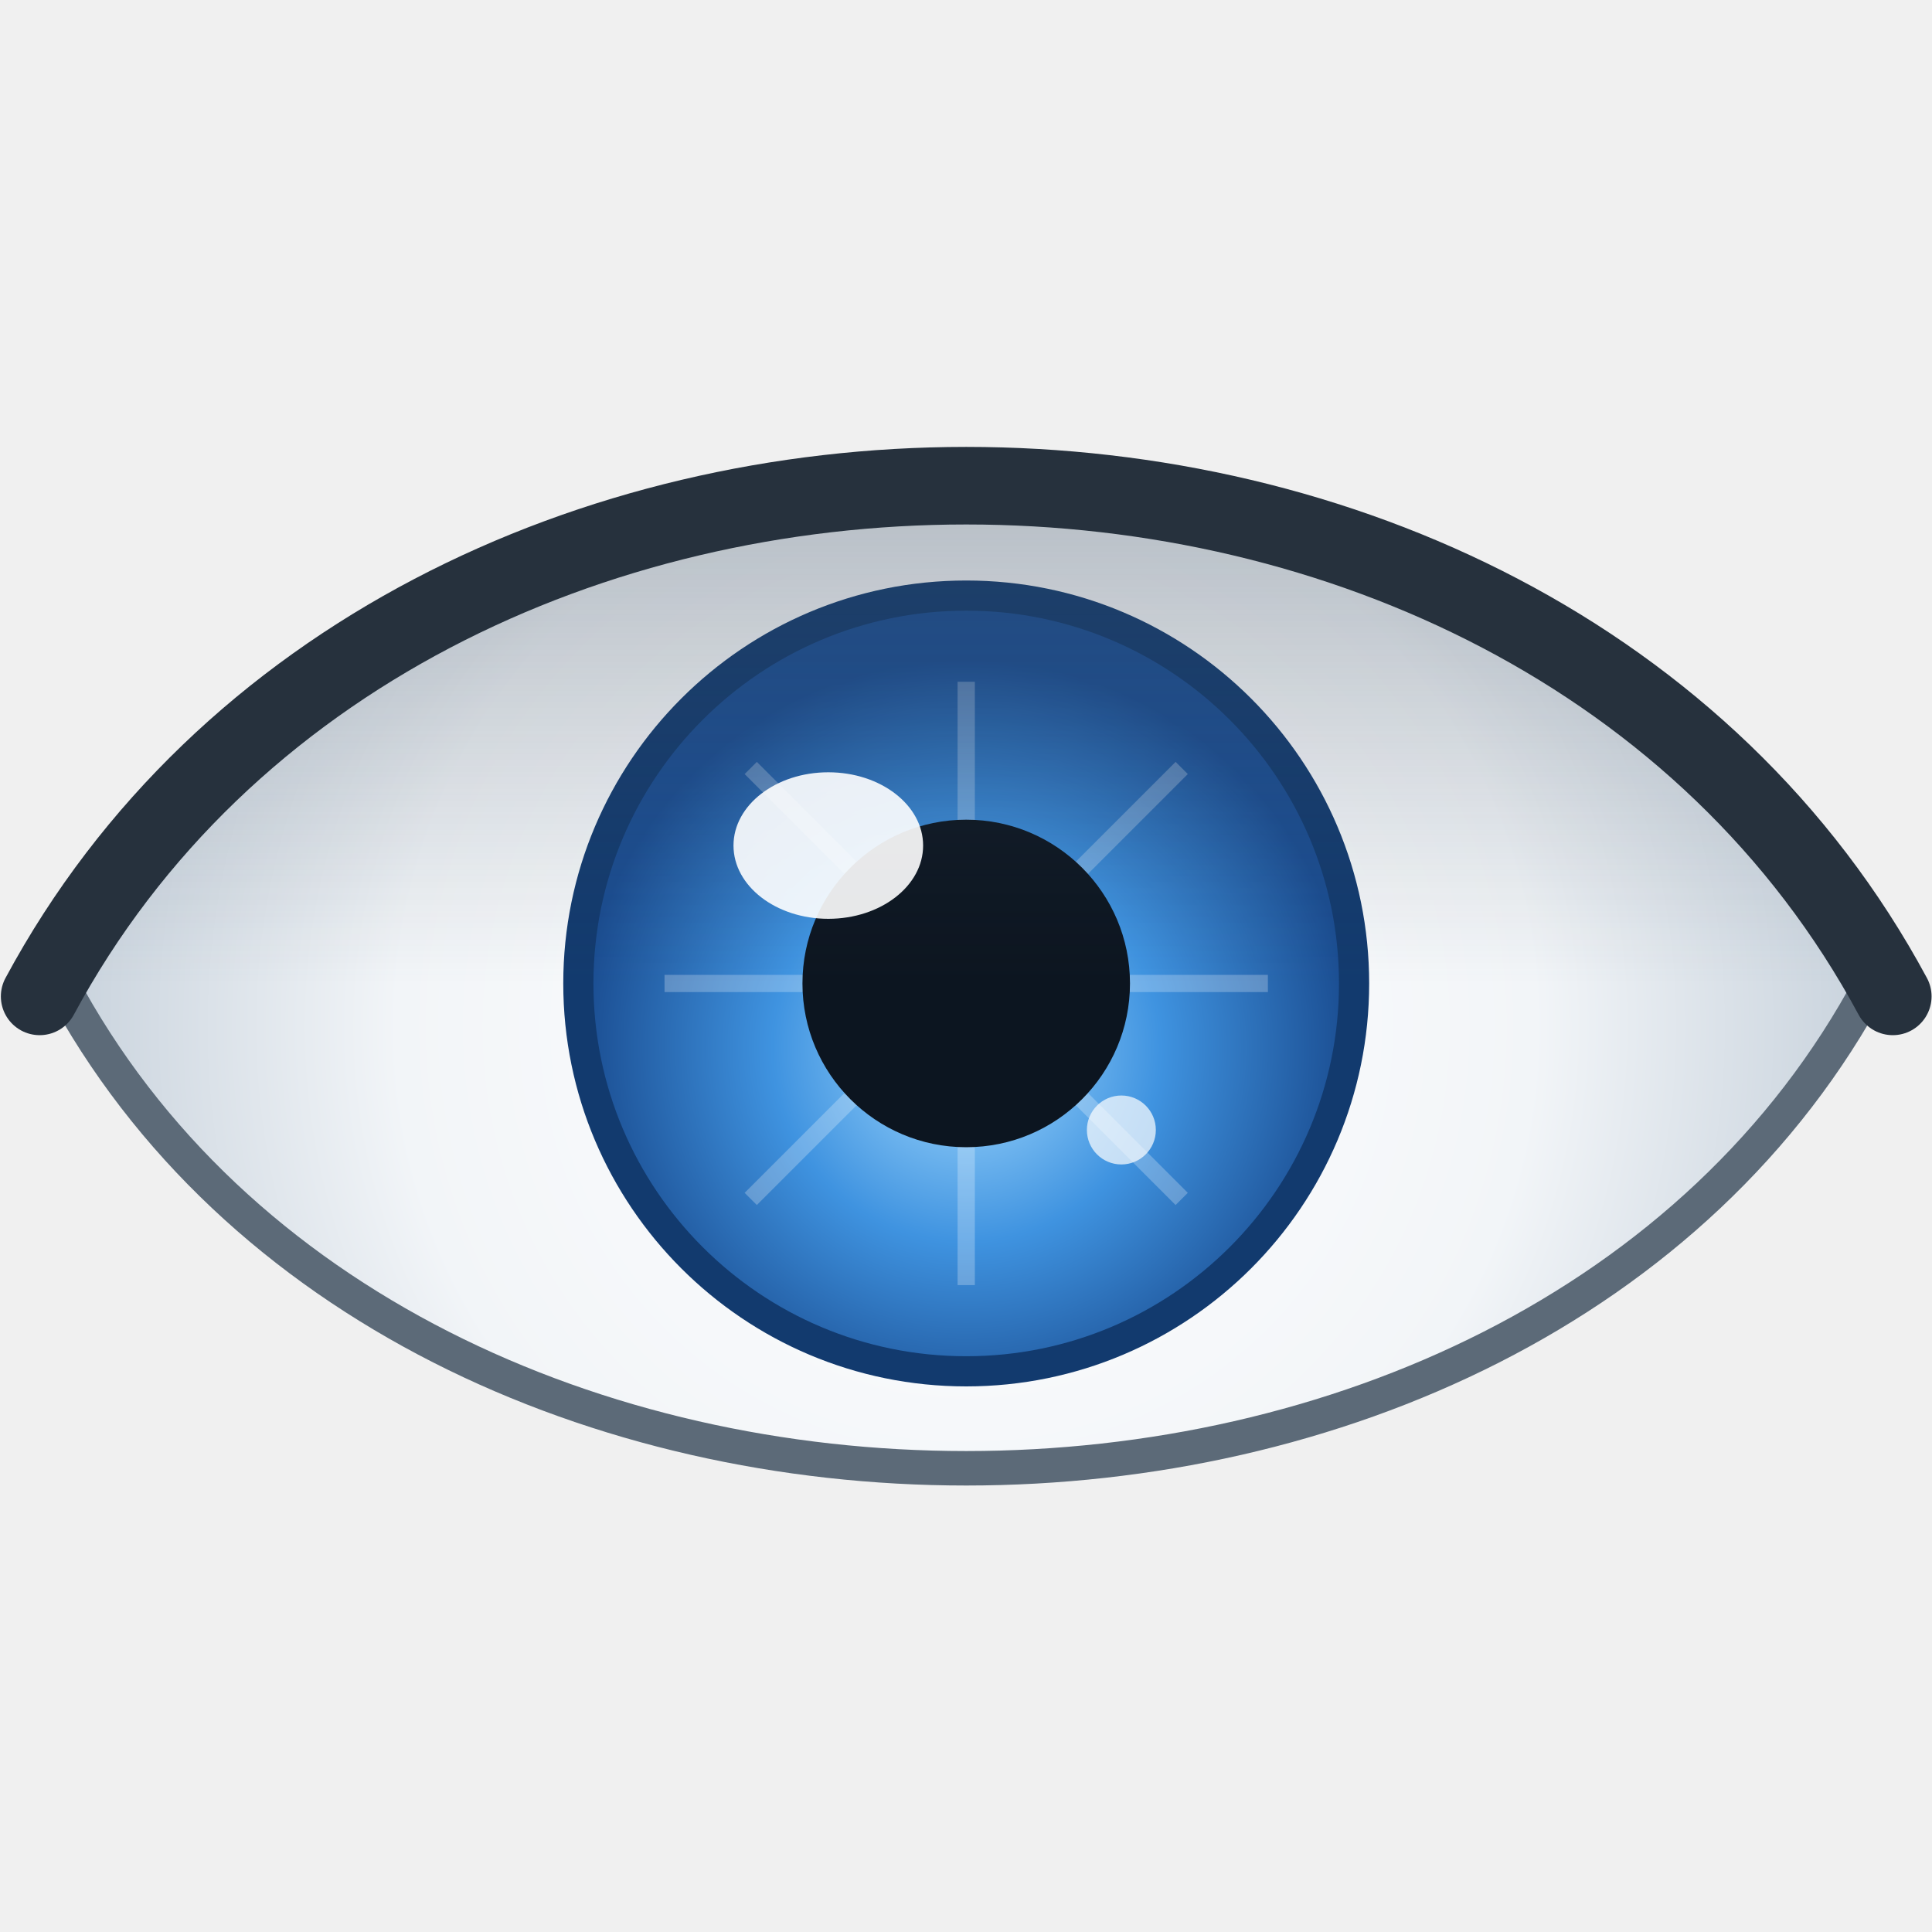
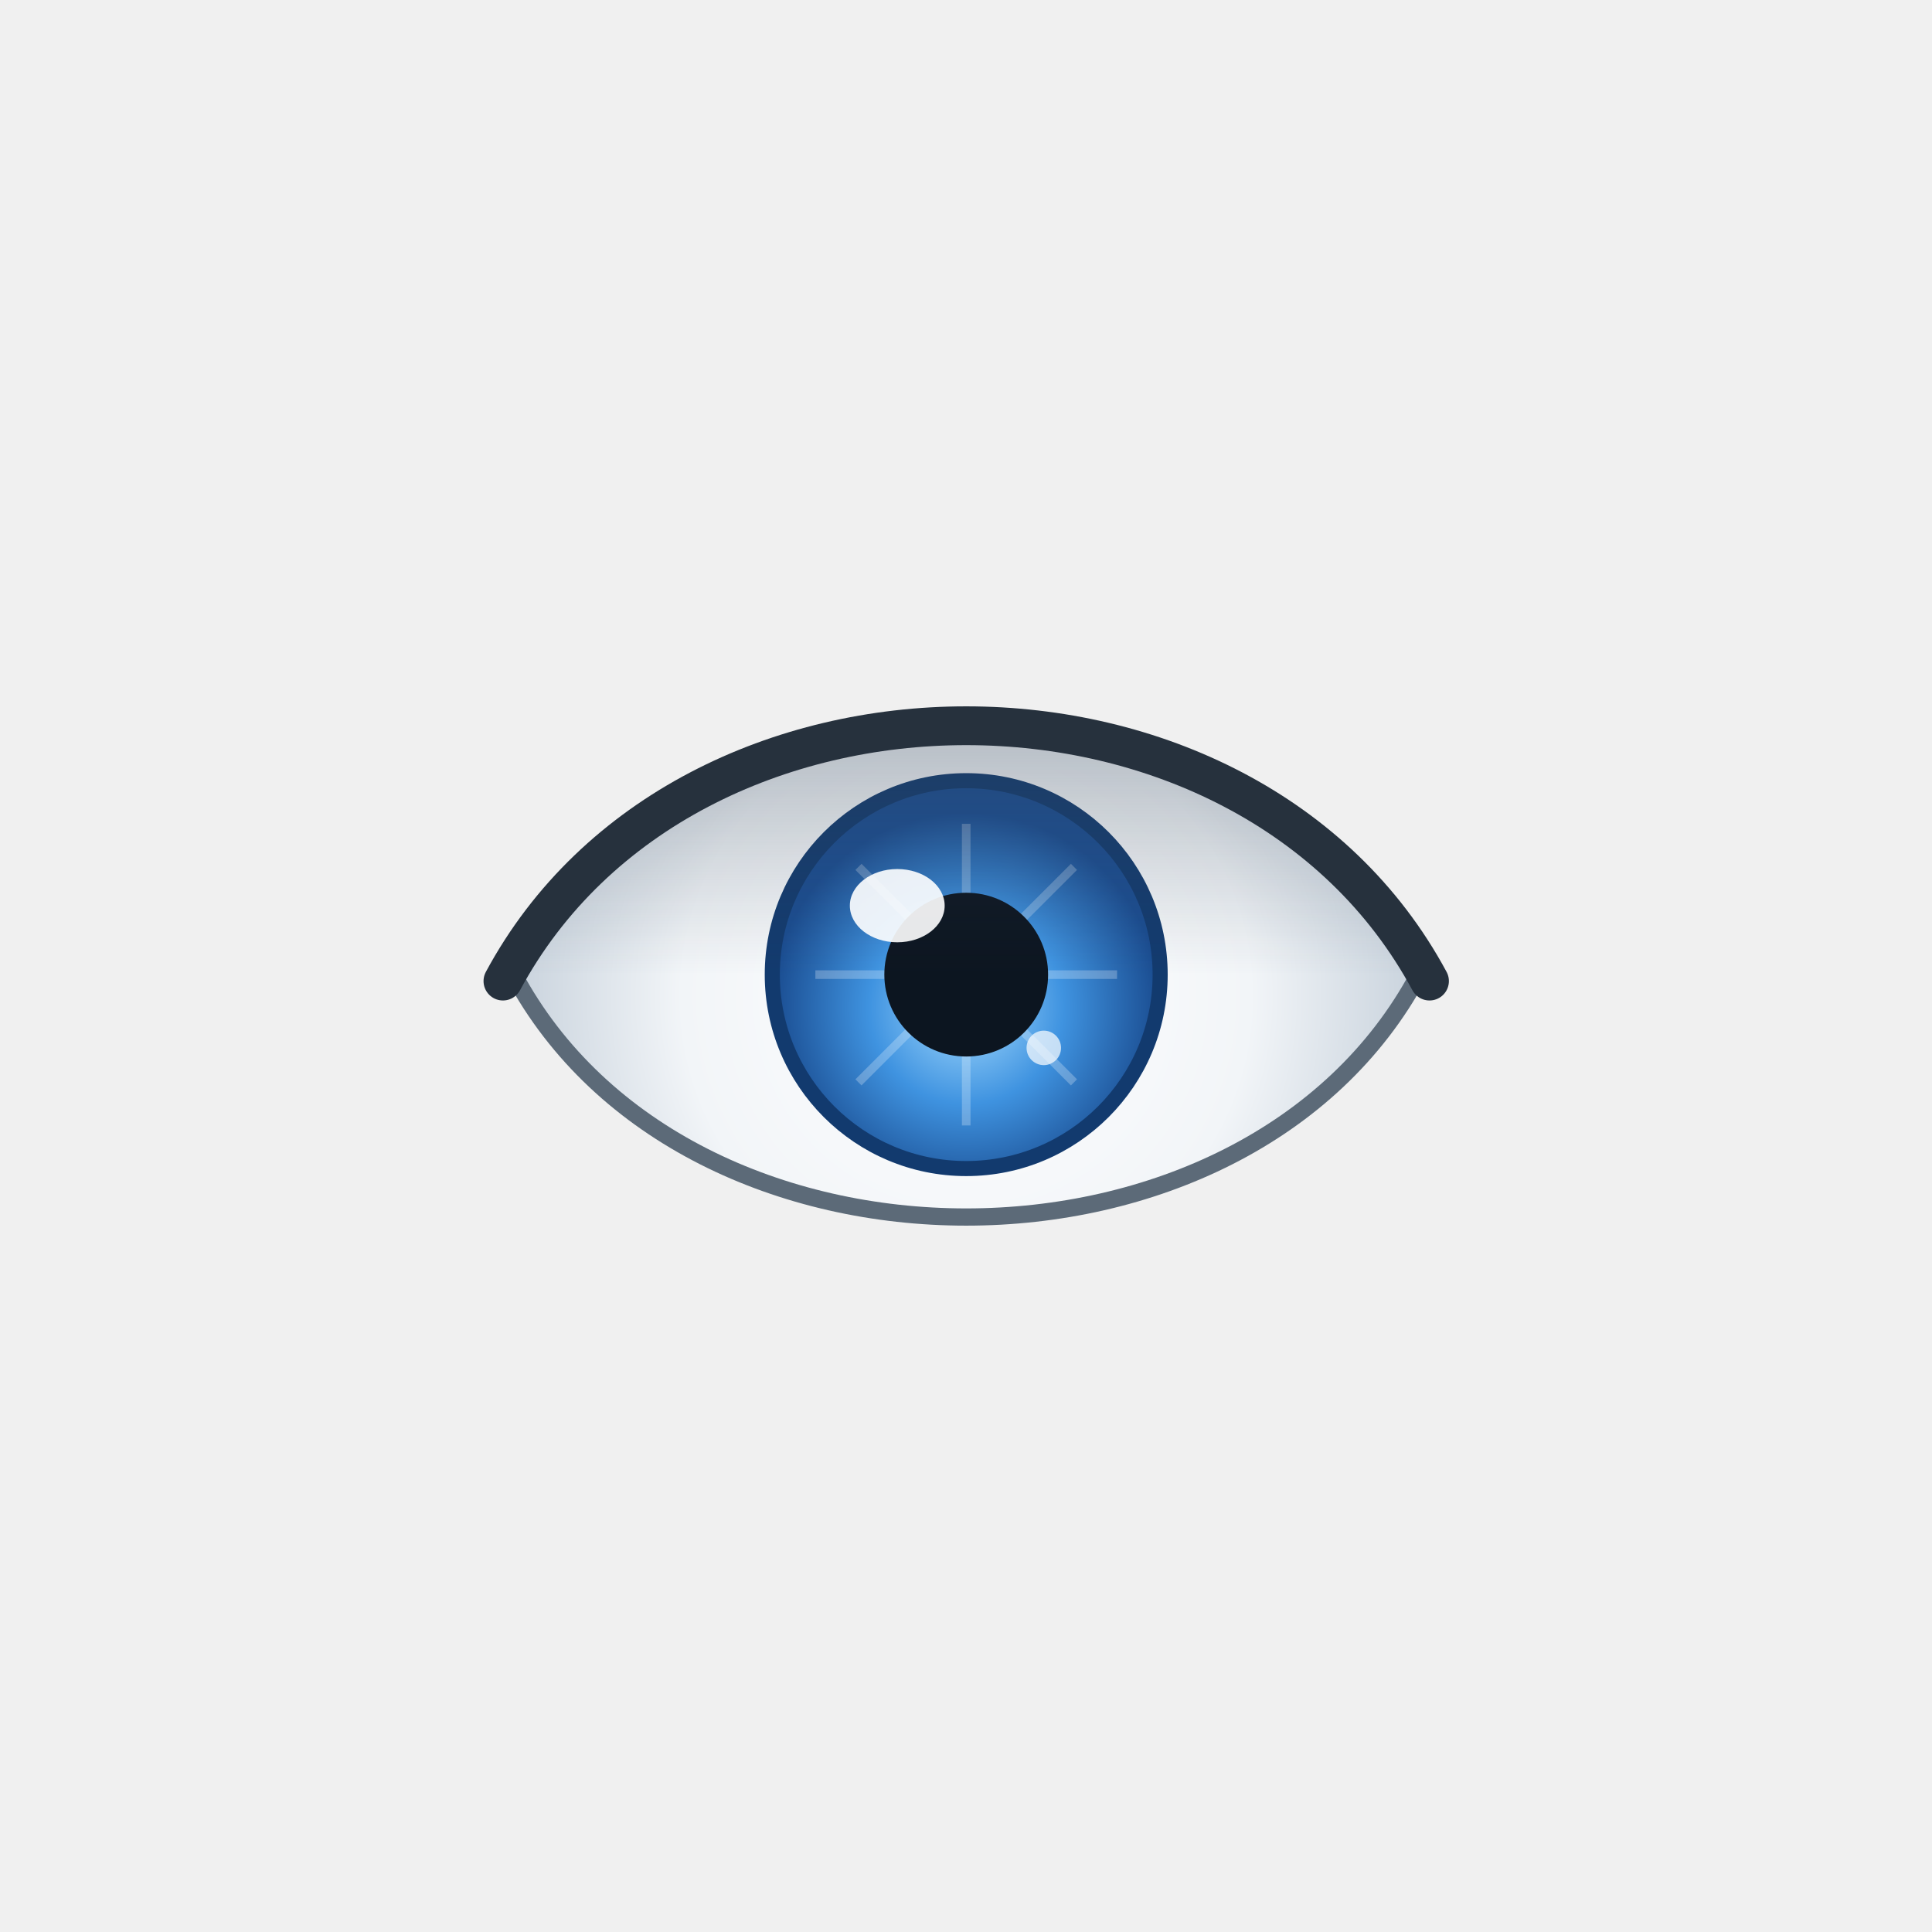
- <svg xmlns="http://www.w3.org/2000/svg" width="16" height="16" viewBox="1.58 1.18 44.83 44.83" fill="none">
+ <svg xmlns="http://www.w3.org/2000/svg" width="32" height="32" viewBox="-20.84 -21.23 89.66 89.66" fill="none">
  <defs>
    <radialGradient id="eye-sclera" gradientUnits="userSpaceOnUse" cx="24" cy="25" r="22">
      <stop offset="0" stop-color="#ffffff" />
      <stop offset="0.6" stop-color="#f2f5f8" />
      <stop offset="1" stop-color="#c3ced9" />
    </radialGradient>
    <linearGradient id="eye-lid-shadow" gradientUnits="userSpaceOnUse" x1="0" y1="12" x2="0" y2="24">
      <stop offset="0" stop-color="#3a4a5c" stop-opacity="0.35" />
      <stop offset="1" stop-color="#3a4a5c" stop-opacity="0" />
    </linearGradient>
    <radialGradient id="eye-iris" gradientUnits="userSpaceOnUse" cx="24" cy="25.5" r="9">
      <stop offset="0" stop-color="#a6dcff" />
      <stop offset="0.5" stop-color="#3f93e0" />
      <stop offset="1" stop-color="#1a4c90" />
    </radialGradient>
    <clipPath id="eye-clip">
      <path d="M3 24C11 9 37 9 45 24C37 39 11 39 3 24Z" />
    </clipPath>
  </defs>
  <path d="M3 24C11 9 37 9 45 24C37 39 11 39 3 24Z" fill="url(#eye-sclera)" />
  <g clip-path="url(#eye-clip)">
    <circle cx="24" cy="24" r="9" fill="url(#eye-iris)" stroke="#123a6e" stroke-width="0.7" />
    <path d="M24 17V20.5M24 27.5V31M17 24H20.5M27.5 24H31M19 19L21.4 21.4M26.6 26.6L29 29M29 19L26.6 21.4M21.4 26.6L19 29" stroke="#ffffff" stroke-width="0.4" opacity="0.25" />
    <circle cx="24" cy="24" r="3.8" fill="#0c1520" />
    <rect x="0" y="8" width="48" height="16" fill="url(#eye-lid-shadow)" />
  </g>
  <ellipse cx="20.8" cy="20.8" rx="2.2" ry="1.7" fill="#ffffff" opacity="0.9" />
  <circle cx="27.6" cy="27.4" r="0.8" fill="#ffffff" opacity="0.7" />
  <path d="M3 24C11 39 37 39 45 24" stroke="#5c6a78" stroke-width="0.8" stroke-linecap="round" />
  <path d="M2.5 24.3C11 8.5 37 8.5 45.5 24.3" stroke="#26313d" stroke-width="1.8" stroke-linecap="round" />
</svg>
